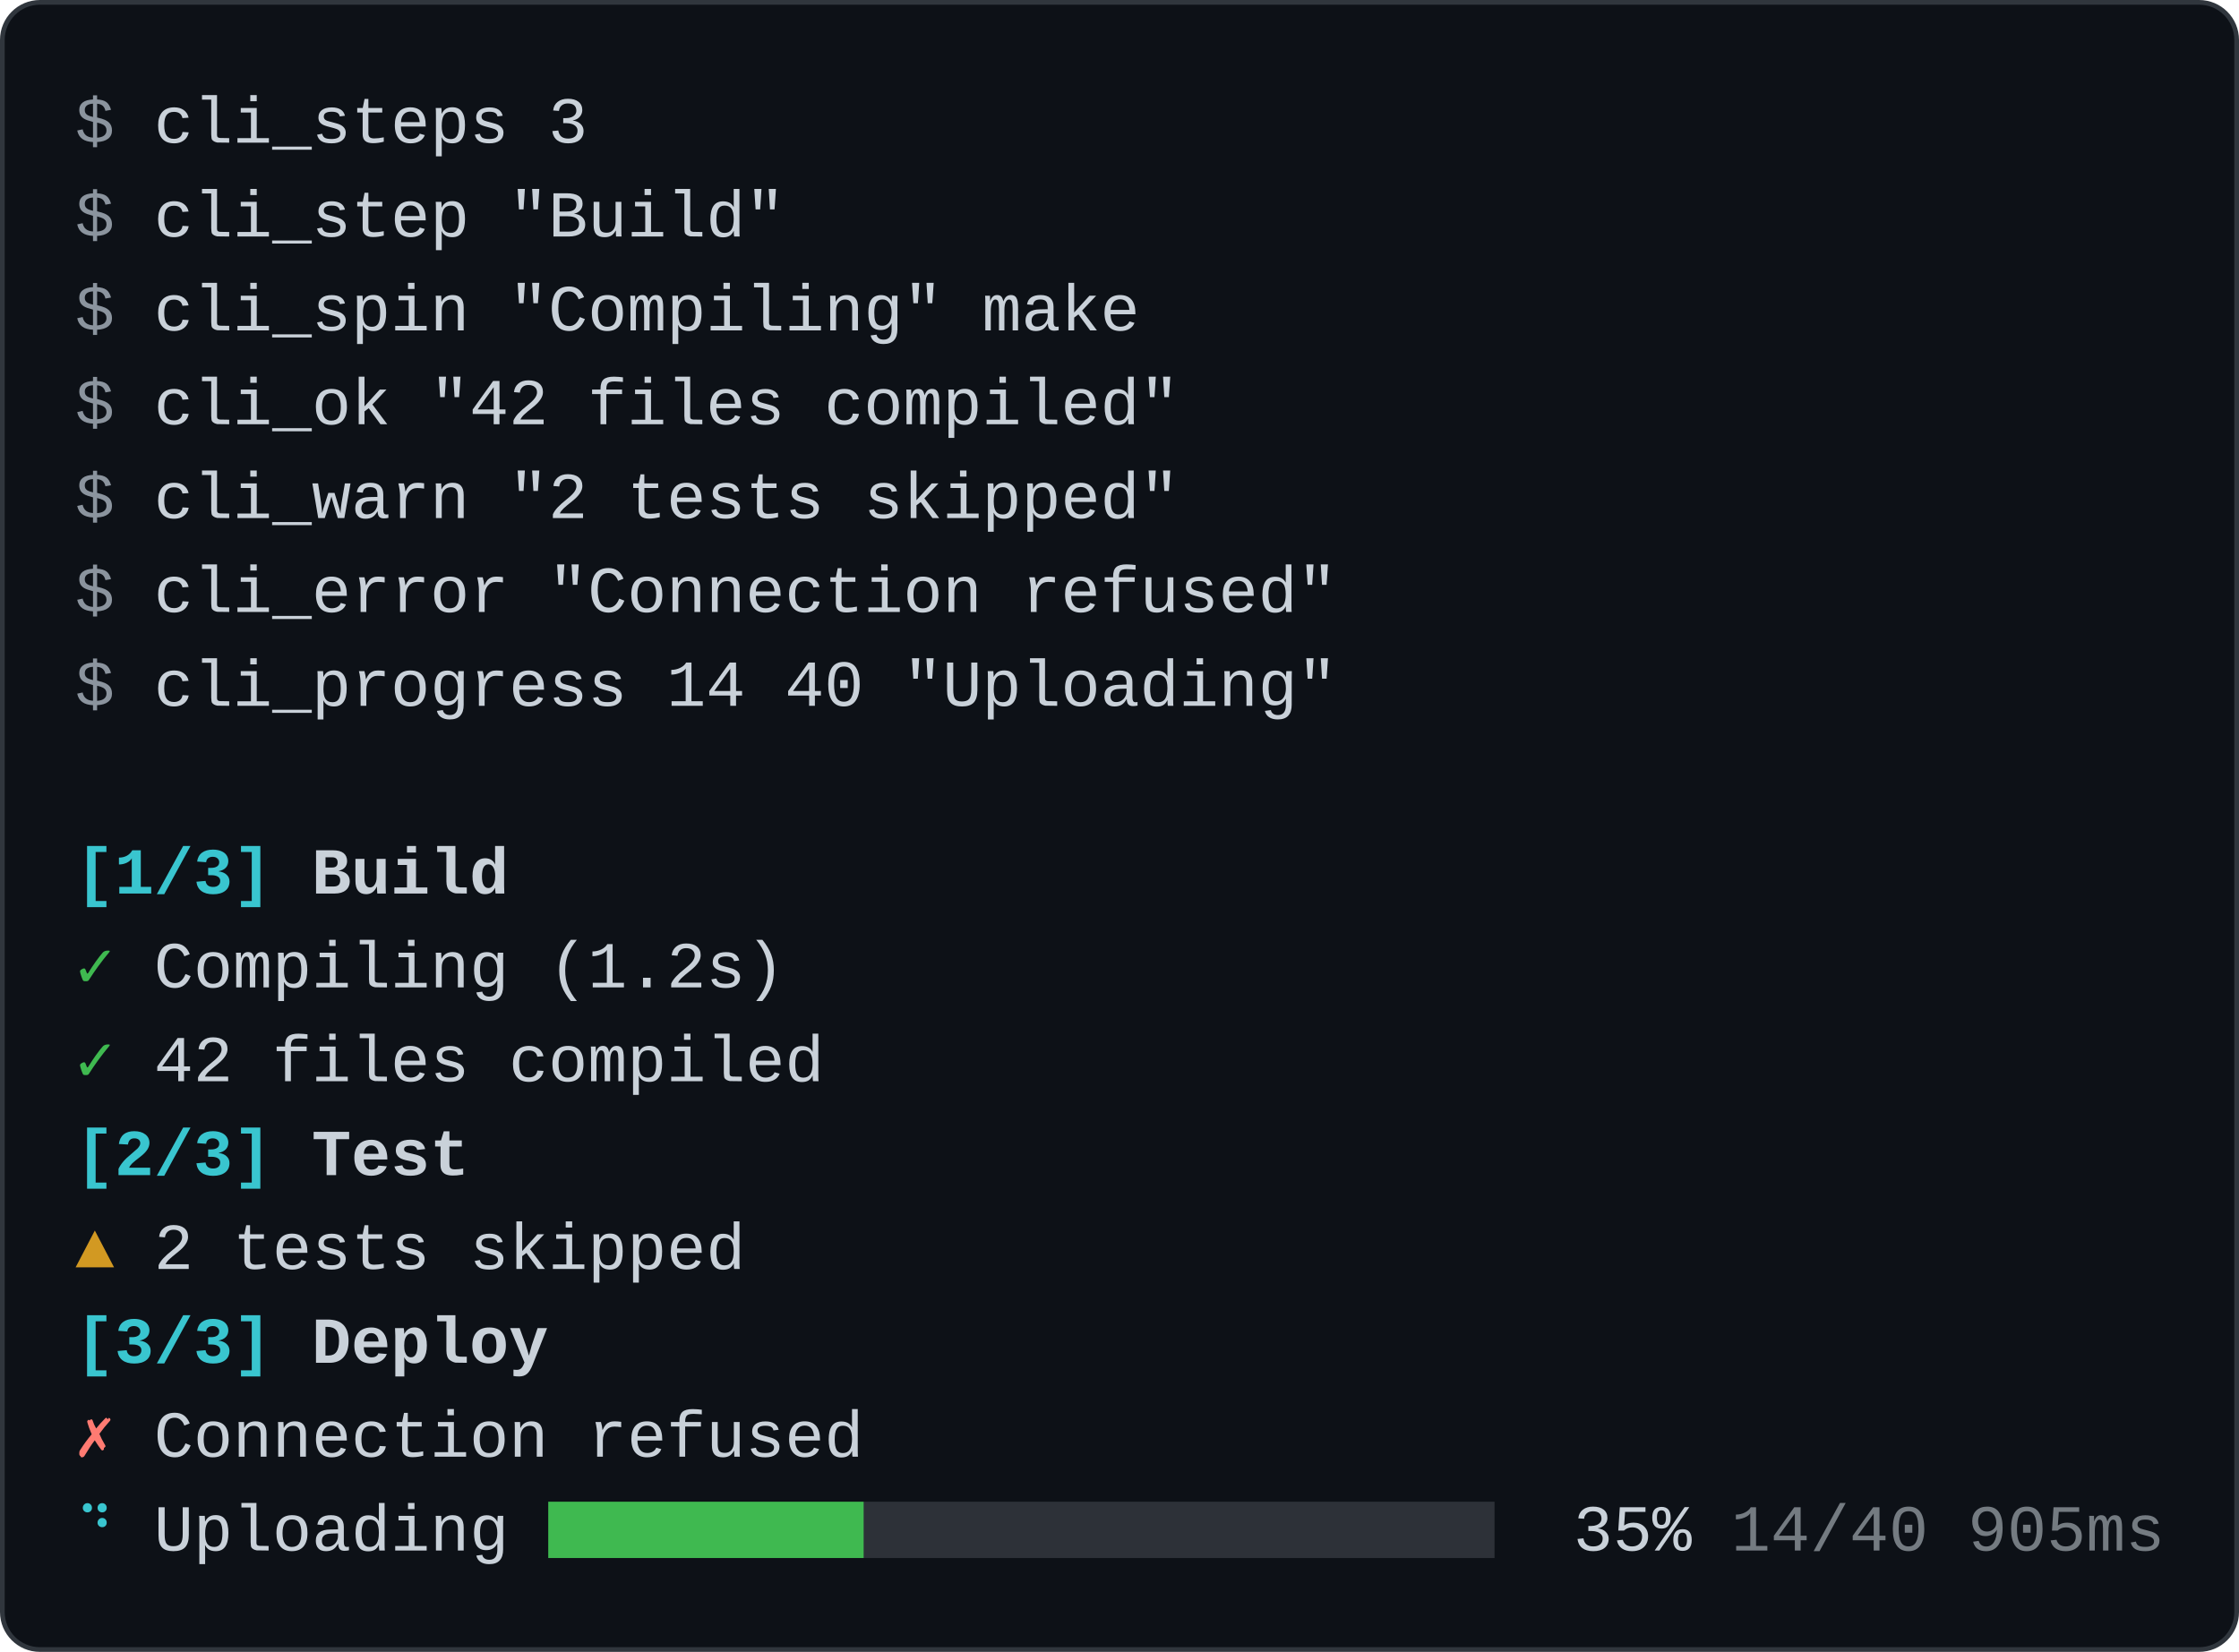
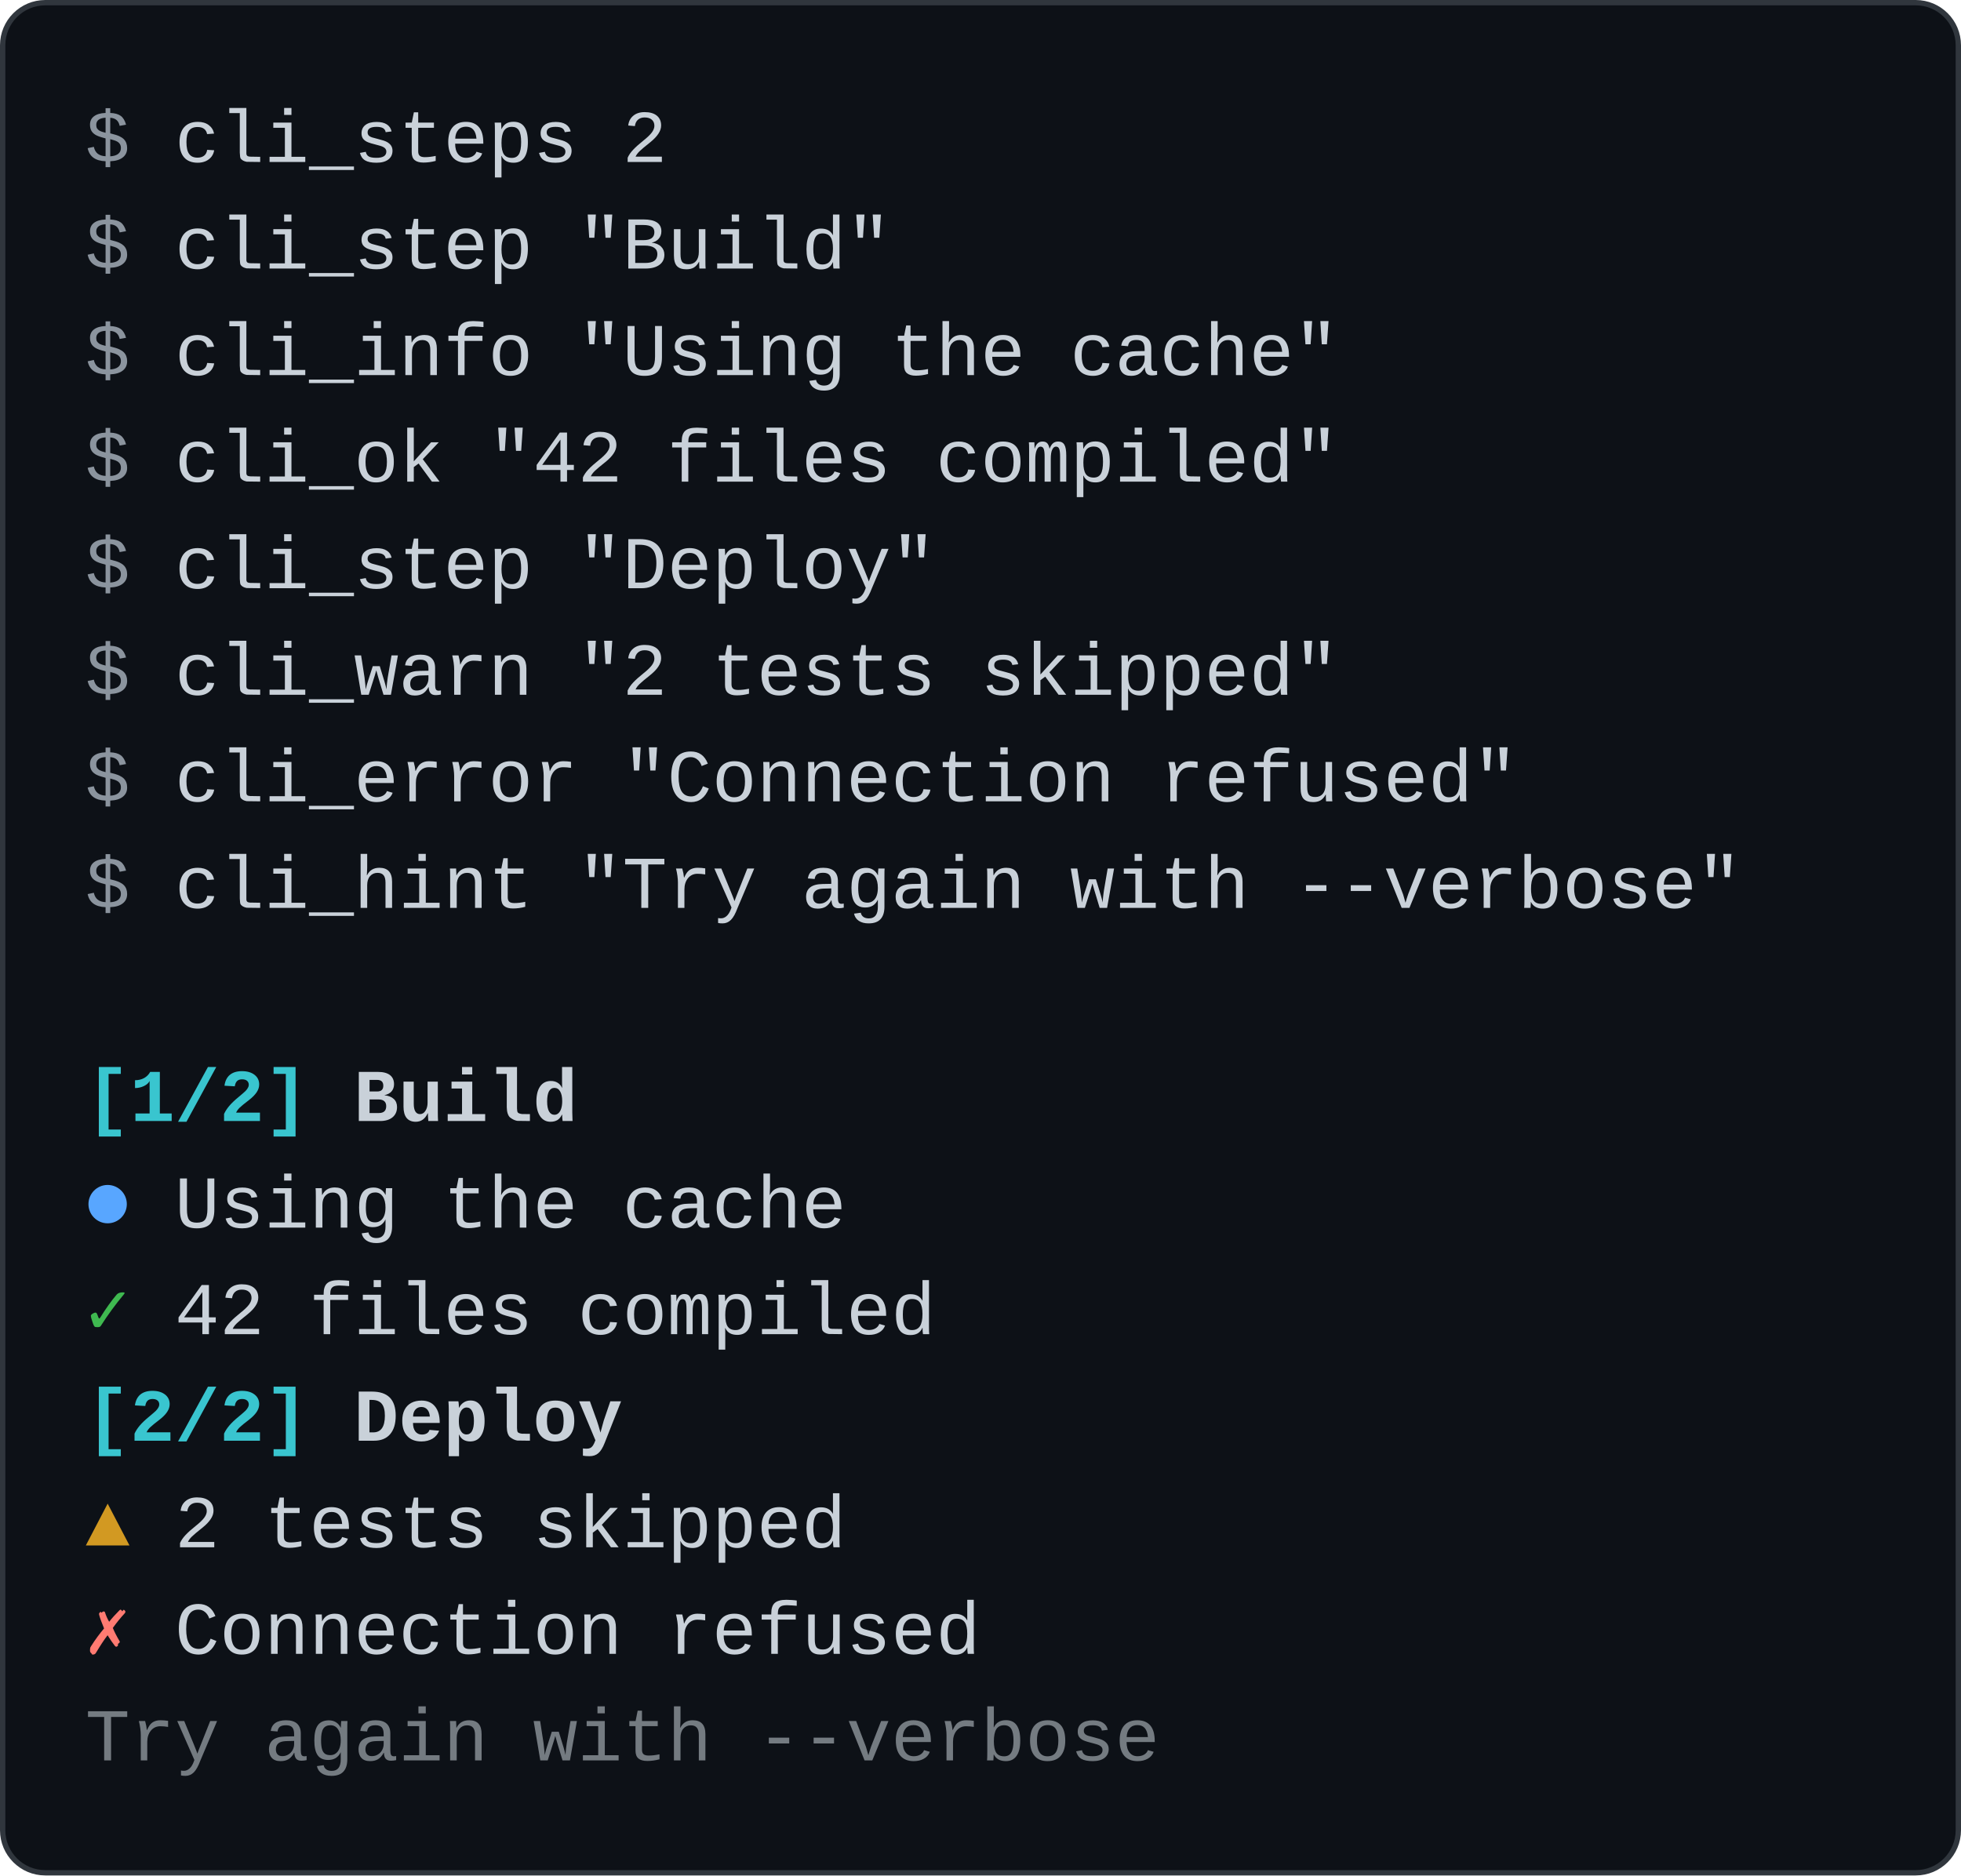
- <svg xmlns="http://www.w3.org/2000/svg" viewBox="0 0 477 352" width="477" height="352" font-family="ui-monospace,SFMono-Regular,'SF Mono',Menlo,Consolas,'Liberation Mono',monospace" font-size="14">
-   <rect x="0.5" y="0.5" width="476" height="351" rx="8" fill="#0d1117" stroke="#30363d" />
+ <svg xmlns="http://www.w3.org/2000/svg" viewBox="0 0 368 352" width="368" height="352" font-family="ui-monospace,SFMono-Regular,'SF Mono',Menlo,Consolas,'Liberation Mono',monospace" font-size="14">
+   <rect x="0.5" y="0.5" width="367" height="351" rx="8" fill="#0d1117" stroke="#30363d" />
  <text y="30.4" x="16.0" fill="#8b949e">$</text>
  <text y="30.4" x="32.8 41.2 49.6 58.0 66.4 74.8 83.2 91.6 100.0" fill="#c9d1d9">cli_steps</text>
-   <text y="30.4" x="116.8" fill="#c9d1d9">3</text>
+   <text y="30.4" x="116.8" fill="#c9d1d9">2</text>
  <text y="50.4" x="16.0" fill="#8b949e">$</text>
  <text y="50.4" x="32.8 41.2 49.6 58.0 66.4 74.8 83.2 91.6" fill="#c9d1d9">cli_step</text>
  <text y="50.4" x="108.4 116.8 125.2 133.6 142.0 150.4 158.8" fill="#c9d1d9">"Build"</text>
  <text y="70.4" x="16.0" fill="#8b949e">$</text>
-   <text y="70.4" x="32.8 41.2 49.6 58.0 66.4 74.8 83.2 91.6" fill="#c9d1d9">cli_spin</text>
-   <text y="70.4" x="108.4 116.8 125.2 133.6 142.0 150.4 158.8 167.2 175.6 184.0 192.4" fill="#c9d1d9">"Compiling"</text>
-   <text y="70.4" x="209.2 217.6 226.0 234.4" fill="#c9d1d9">make</text>
+   <text y="70.4" x="32.8 41.2 49.6 58.0 66.4 74.8 83.2 91.6" fill="#c9d1d9">cli_info</text>
+   <text y="70.4" x="108.4 116.8 125.2 133.6 142.0 150.4" fill="#c9d1d9">"Using</text>
+   <text y="70.4" x="167.2 175.6 184.0" fill="#c9d1d9">the</text>
+   <text y="70.4" x="200.8 209.2 217.6 226.0 234.4 242.8" fill="#c9d1d9">cache"</text>
  <text y="90.4" x="16.0" fill="#8b949e">$</text>
  <text y="90.4" x="32.8 41.2 49.6 58.0 66.4 74.8" fill="#c9d1d9">cli_ok</text>
  <text y="90.4" x="91.6 100.0 108.4" fill="#c9d1d9">"42</text>
  <text y="90.4" x="125.2 133.6 142.0 150.4 158.8" fill="#c9d1d9">files</text>
  <text y="90.4" x="175.6 184.0 192.4 200.8 209.2 217.6 226.0 234.4 242.8" fill="#c9d1d9">compiled"</text>
  <text y="110.4" x="16.0" fill="#8b949e">$</text>
-   <text y="110.4" x="32.8 41.2 49.6 58.0 66.4 74.8 83.2 91.6" fill="#c9d1d9">cli_warn</text>
-   <text y="110.4" x="108.4 116.8" fill="#c9d1d9">"2</text>
-   <text y="110.4" x="133.6 142.0 150.4 158.8 167.2" fill="#c9d1d9">tests</text>
-   <text y="110.4" x="184.0 192.4 200.8 209.2 217.6 226.0 234.4 242.8" fill="#c9d1d9">skipped"</text>
+   <text y="110.4" x="32.8 41.2 49.6 58.0 66.4 74.8 83.2 91.6" fill="#c9d1d9">cli_step</text>
+   <text y="110.4" x="108.4 116.8 125.2 133.6 142.0 150.4 158.8 167.2" fill="#c9d1d9">"Deploy"</text>
  <text y="130.4" x="16.0" fill="#8b949e">$</text>
-   <text y="130.4" x="32.8 41.2 49.6 58.0 66.4 74.8 83.2 91.6 100.0" fill="#c9d1d9">cli_error</text>
-   <text y="130.4" x="116.8 125.2 133.6 142.0 150.4 158.8 167.2 175.6 184.0 192.4 200.8" fill="#c9d1d9">"Connection</text>
-   <text y="130.4" x="217.6 226.0 234.4 242.8 251.2 259.6 268.0 276.4" fill="#c9d1d9">refused"</text>
+   <text y="130.4" x="32.8 41.2 49.6 58.0 66.4 74.8 83.2 91.6" fill="#c9d1d9">cli_warn</text>
+   <text y="130.4" x="108.4 116.8" fill="#c9d1d9">"2</text>
+   <text y="130.4" x="133.6 142.0 150.4 158.8 167.2" fill="#c9d1d9">tests</text>
+   <text y="130.4" x="184.0 192.4 200.8 209.2 217.6 226.0 234.4 242.8" fill="#c9d1d9">skipped"</text>
  <text y="150.4" x="16.0" fill="#8b949e">$</text>
-   <text y="150.4" x="32.8 41.2 49.6 58.0 66.4 74.8 83.2 91.6 100.0 108.4 116.8 125.2" fill="#c9d1d9">cli_progress</text>
-   <text y="150.4" x="142.0 150.4" fill="#c9d1d9">14</text>
-   <text y="150.4" x="167.2 175.6" fill="#c9d1d9">40</text>
-   <text y="150.4" x="192.4 200.8 209.2 217.6 226.0 234.4 242.8 251.2 259.6 268.0 276.4" fill="#c9d1d9">"Uploading"</text>
-   <text y="190.4" x="16.0 24.4 32.8 41.2 49.6" fill="#39c5cf" font-weight="700">[1/3]</text>
-   <text y="190.4" x="66.4 74.8 83.2 91.6 100.0" fill="#c9d1d9" font-weight="700">Build</text>
-   <text y="210.4" x="16.0" fill="#3fb950">✓</text>
-   <text y="210.4" x="32.8 41.2 49.6 58.0 66.4 74.8 83.2 91.6 100.0" fill="#c9d1d9">Compiling</text>
-   <text y="210.4" x="116.8 125.2 133.6 142.0 150.4 158.8" fill="#c9d1d9">(1.2s)</text>
-   <text y="230.4" x="16.0" fill="#3fb950">✓</text>
-   <text y="230.4" x="32.8 41.2" fill="#c9d1d9">42</text>
-   <text y="230.4" x="58.0 66.4 74.8 83.2 91.6" fill="#c9d1d9">files</text>
-   <text y="230.4" x="108.4 116.8 125.2 133.6 142.0 150.4 158.8 167.2" fill="#c9d1d9">compiled</text>
-   <text y="250.4" x="16.0 24.4 32.8 41.2 49.6" fill="#39c5cf" font-weight="700">[2/3]</text>
-   <text y="250.4" x="66.4 74.8 83.2 91.6" fill="#c9d1d9" font-weight="700">Test</text>
-   <text y="270.4" x="16.0" fill="#d29922">▲</text>
-   <text y="270.4" x="32.8" fill="#c9d1d9">2</text>
-   <text y="270.4" x="49.6 58.0 66.4 74.8 83.2" fill="#c9d1d9">tests</text>
-   <text y="270.4" x="100.0 108.4 116.8 125.2 133.6 142.0 150.4" fill="#c9d1d9">skipped</text>
-   <text y="290.4" x="16.0 24.4 32.8 41.2 49.6" fill="#39c5cf" font-weight="700">[3/3]</text>
-   <text y="290.4" x="66.4 74.8 83.2 91.6 100.0 108.4" fill="#c9d1d9" font-weight="700">Deploy</text>
+   <text y="150.4" x="32.8 41.2 49.6 58.0 66.4 74.8 83.2 91.6 100.0" fill="#c9d1d9">cli_error</text>
+   <text y="150.4" x="116.8 125.2 133.6 142.0 150.4 158.8 167.2 175.6 184.0 192.4 200.8" fill="#c9d1d9">"Connection</text>
+   <text y="150.4" x="217.6 226.0 234.4 242.8 251.2 259.6 268.0 276.4" fill="#c9d1d9">refused"</text>
+   <text y="170.4" x="16.0" fill="#8b949e">$</text>
+   <text y="170.4" x="32.8 41.2 49.6 58.0 66.4 74.8 83.2 91.6" fill="#c9d1d9">cli_hint</text>
+   <text y="170.4" x="108.4 116.8 125.2 133.6" fill="#c9d1d9">"Try</text>
+   <text y="170.4" x="150.4 158.8 167.2 175.6 184.0" fill="#c9d1d9">again</text>
+   <text y="170.4" x="200.8 209.2 217.6 226.0" fill="#c9d1d9">with</text>
+   <text y="170.4" x="242.8 251.2 259.6 268.0 276.4 284.8 293.2 301.6 310.0 318.4" fill="#c9d1d9">--verbose"</text>
+   <text y="210.4" x="16.0 24.4 32.8 41.2 49.6" fill="#39c5cf" font-weight="700">[1/2]</text>
+   <text y="210.4" x="66.4 74.8 83.2 91.6 100.0" fill="#c9d1d9" font-weight="700">Build</text>
+   <circle cx="20.2" cy="226.0" r="3.6" fill="#58a6ff" />
+   <text y="230.4" x="32.8 41.2 49.6 58.0 66.4" fill="#c9d1d9">Using</text>
+   <text y="230.4" x="83.2 91.6 100.0" fill="#c9d1d9">the</text>
+   <text y="230.4" x="116.8 125.2 133.6 142.0 150.4" fill="#c9d1d9">cache</text>
+   <text y="250.4" x="16.0" fill="#3fb950">✓</text>
+   <text y="250.4" x="32.8 41.2" fill="#c9d1d9">42</text>
+   <text y="250.4" x="58.0 66.4 74.8 83.2 91.6" fill="#c9d1d9">files</text>
+   <text y="250.4" x="108.4 116.8 125.2 133.6 142.0 150.4 158.8 167.2" fill="#c9d1d9">compiled</text>
+   <text y="270.4" x="16.0 24.4 32.8 41.2 49.6" fill="#39c5cf" font-weight="700">[2/2]</text>
+   <text y="270.4" x="66.4 74.8 83.2 91.6 100.0 108.4" fill="#c9d1d9" font-weight="700">Deploy</text>
+   <text y="290.4" x="16.0" fill="#d29922">▲</text>
+   <text y="290.4" x="32.8" fill="#c9d1d9">2</text>
+   <text y="290.4" x="49.6 58.0 66.4 74.8 83.2" fill="#c9d1d9">tests</text>
+   <text y="290.4" x="100.0 108.4 116.8 125.2 133.6 142.0 150.4" fill="#c9d1d9">skipped</text>
  <text y="310.4" x="16.0" fill="#ff7b72">✗</text>
  <text y="310.4" x="32.8 41.2 49.6 58.0 66.4 74.8 83.2 91.6 100.0 108.4" fill="#c9d1d9">Connection</text>
  <text y="310.4" x="125.2 133.6 142.0 150.4 158.8 167.2 175.6" fill="#c9d1d9">refused</text>
-   <rect x="116.8" y="320.0" width="67.2" height="12.0" fill="#3fb950" opacity="1.00" />
-   <rect x="184.0" y="320.0" width="134.4" height="12.0" fill="#c9d1d9" opacity="0.17" />
-   <text y="330.4" x="16.0" fill="#39c5cf">⠙</text>
-   <text y="330.4" x="32.8 41.2 49.6 58.0 66.4 74.8 83.2 91.6 100.0" fill="#c9d1d9">Uploading</text>
-   <text y="330.4" x="335.2 343.6 352.0" fill="#c9d1d9">35%</text>
-   <text y="330.4" x="368.8 377.2 385.6 394.0 402.4" fill="#c9d1d9" opacity="0.55">14/40</text>
-   <text y="330.4" x="419.2 427.6 436.0 444.4 452.8" fill="#c9d1d9" opacity="0.55">905ms</text>
+   <text y="330.4" x="16.0 24.4 32.8" fill="#c9d1d9" opacity="0.55">Try</text>
+   <text y="330.4" x="49.6 58.0 66.4 74.8 83.2" fill="#c9d1d9" opacity="0.55">again</text>
+   <text y="330.4" x="100.0 108.4 116.8 125.2" fill="#c9d1d9" opacity="0.55">with</text>
+   <text y="330.4" x="142.0 150.4 158.8 167.2 175.6 184.0 192.4 200.8 209.2" fill="#c9d1d9" opacity="0.55">--verbose</text>
</svg>
